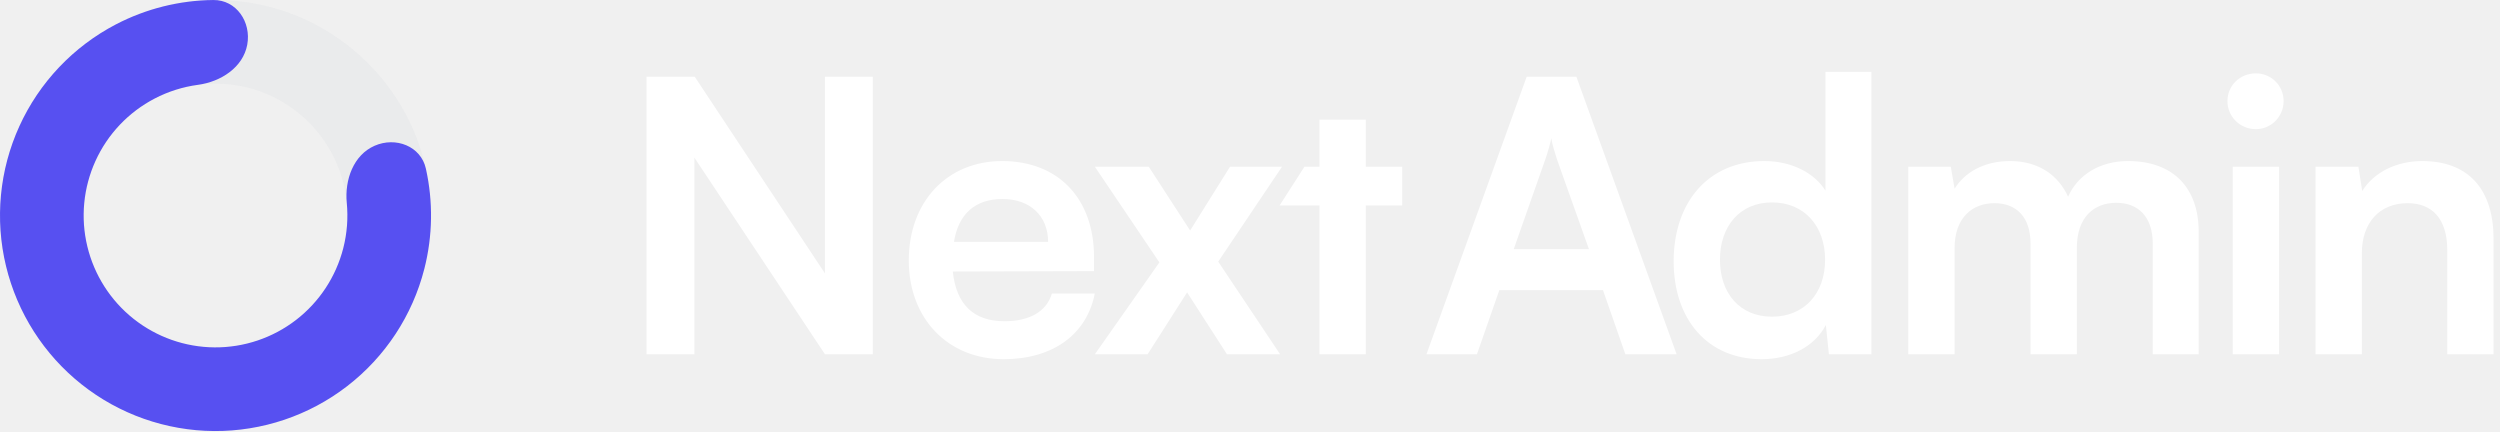
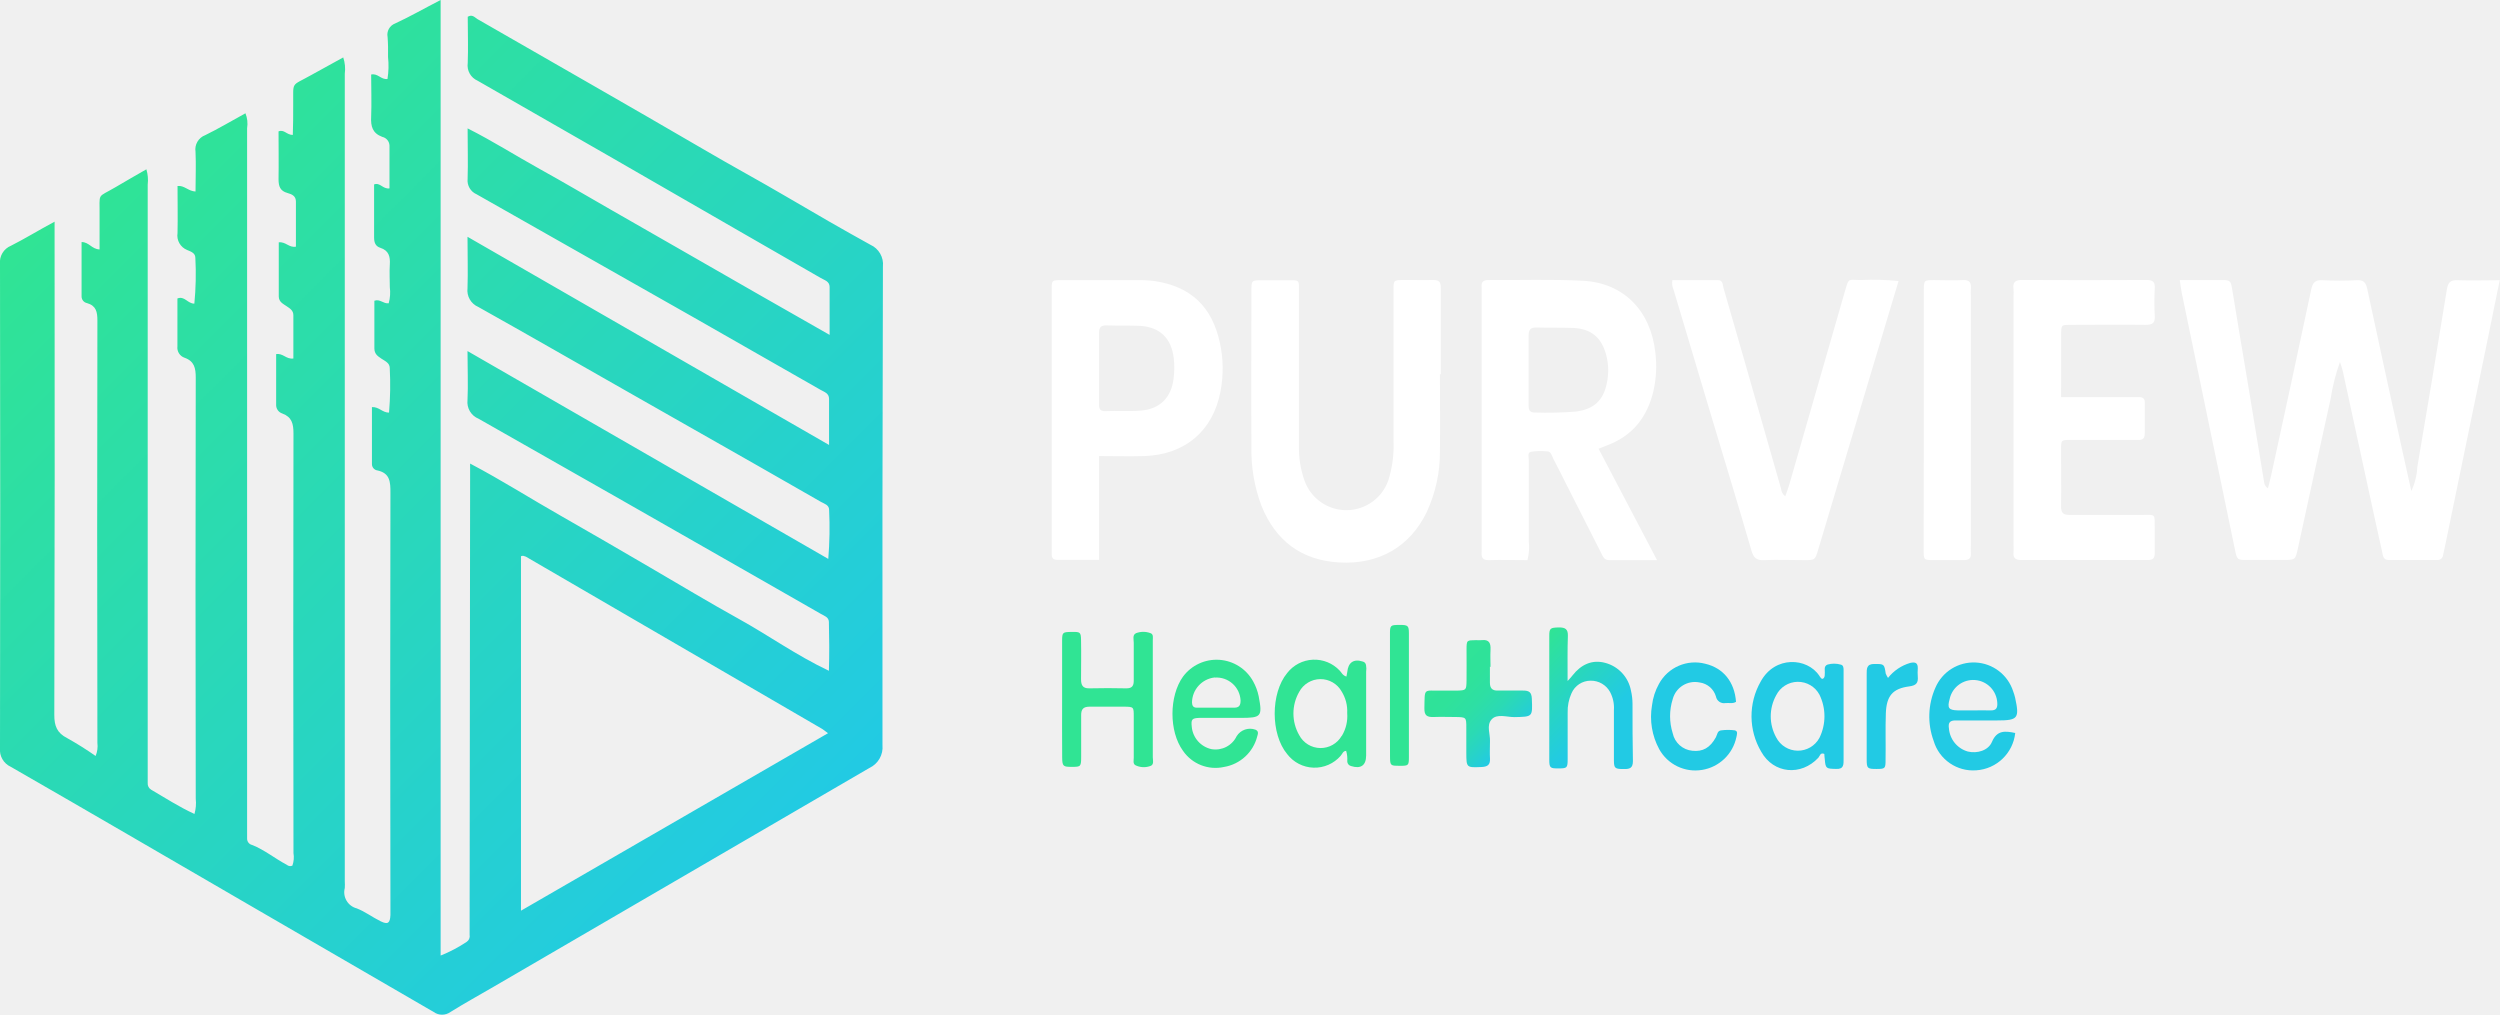
- <svg xmlns="http://www.w3.org/2000/svg" width="174" height="30" viewBox="0 0 174 30" fill="none">
-   <path opacity="0.2" d="M30 15C30 23.284 23.284 30 15 30C6.716 30 0 23.284 0 15C0 6.716 6.716 0 15 0C23.284 0 30 6.716 30 15ZM5.822 15C5.822 20.069 9.931 24.178 15 24.178C20.069 24.178 24.178 20.069 24.178 15C24.178 9.931 20.069 5.822 15 5.822C9.931 5.822 5.822 9.931 5.822 15Z" fill="#D1D5DB" />
-   <path d="M26.071 10.145C27.543 9.499 29.291 10.169 29.641 11.738C30.151 14.027 30.12 16.418 29.532 18.716C28.703 21.961 26.811 24.835 24.158 26.88C21.506 28.924 18.245 30.023 14.896 30C11.547 29.977 8.302 28.833 5.678 26.752C3.054 24.671 1.203 21.771 0.418 18.515C-0.367 15.259 -0.04 11.835 1.348 8.786C2.735 5.738 5.103 3.242 8.073 1.695C10.178 0.6 12.499 0.025 14.844 0.001C16.451 -0.016 17.501 1.534 17.208 3.114V3.114C16.914 4.695 15.372 5.69 13.778 5.904C12.732 6.044 11.711 6.365 10.762 6.859C8.944 7.806 7.495 9.333 6.647 11.198C5.798 13.063 5.597 15.159 6.078 17.151C6.558 19.143 7.691 20.917 9.296 22.191C10.902 23.464 12.887 24.164 14.937 24.178C16.986 24.192 18.981 23.52 20.604 22.269C22.227 21.018 23.384 19.259 23.892 17.274C24.157 16.237 24.237 15.17 24.136 14.119C23.981 12.519 24.599 10.79 26.071 10.145V10.145Z" fill="#5750F1" />
-   <path d="M48.329 24.657H45V5.343H48.355L57.417 19.029V5.343H60.746V24.657H57.417L48.329 10.971V24.657Z" fill="white" />
-   <path d="M69.856 25C65.973 25 63.251 22.173 63.251 18.131C63.251 14.036 65.92 11.209 69.751 11.209C73.661 11.209 76.144 13.824 76.144 17.893V18.87L66.316 18.897C66.554 21.195 67.769 22.358 69.909 22.358C71.679 22.358 72.842 21.671 73.212 20.429H76.197C75.642 23.283 73.264 25 69.856 25ZM69.777 13.851C67.875 13.851 66.712 14.881 66.395 16.836H72.948C72.948 15.04 71.706 13.851 69.777 13.851Z" fill="white" />
-   <path d="M79.874 24.657H76.202L80.693 18.263L76.202 11.605H79.954L82.833 16.044L85.608 11.605H89.227L84.788 18.21L89.095 24.657H85.396L82.622 20.35L79.874 24.657Z" fill="white" />
-   <path d="M95.058 24.657H91.835V14.3H89.06L90.787 11.605H91.835V8.329H95.058V11.605H97.594V14.3H95.058V24.657Z" fill="white" />
-   <path d="M102.795 24.657H99.281L106.256 5.343H109.717L116.692 24.657H113.125L111.566 20.192H104.354L102.795 24.657ZM107.55 11.103L105.357 17.338H110.589L108.369 11.103C108.211 10.601 108.026 10.02 107.973 9.624C107.894 9.993 107.735 10.575 107.55 11.103Z" fill="white" />
-   <path d="M122.615 25C118.837 25 116.486 22.226 116.486 18.184C116.486 14.115 118.864 11.209 122.8 11.209C124.623 11.209 126.235 11.975 127.054 13.27V5H130.251V24.657H127.292L127.08 22.622C126.288 24.128 124.597 25 122.615 25ZM123.329 22.041C125.574 22.041 127.027 20.429 127.027 18.078C127.027 15.727 125.574 14.088 123.329 14.088C121.083 14.088 119.709 15.753 119.709 18.078C119.709 20.403 121.083 22.041 123.329 22.041Z" fill="white" />
-   <path d="M136.04 24.657H132.817V11.605H135.776L136.04 13.137C136.701 12.054 138.022 11.209 139.898 11.209C141.879 11.209 143.253 12.186 143.94 13.692C144.6 12.186 146.133 11.209 148.114 11.209C151.285 11.209 153.028 13.111 153.028 16.123V24.657H149.832V16.968C149.832 15.092 148.828 14.115 147.295 14.115C145.736 14.115 144.548 15.119 144.548 17.259V24.657H141.324V16.942C141.324 15.119 140.347 14.141 138.814 14.141C137.282 14.141 136.04 15.145 136.04 17.259V24.657Z" fill="white" />
-   <path d="M157.012 8.989C155.902 8.989 155.03 8.118 155.03 7.034C155.03 5.951 155.902 5.106 157.012 5.106C158.068 5.106 158.94 5.951 158.94 7.034C158.94 8.118 158.068 8.989 157.012 8.989ZM155.4 24.657V11.605H158.623V24.657H155.4Z" fill="white" />
-   <path d="M164.384 24.657H161.161V11.605H164.146L164.41 13.296C165.23 11.975 166.815 11.209 168.585 11.209C171.861 11.209 173.552 13.243 173.552 16.625V24.657H170.329V17.391C170.329 15.198 169.245 14.141 167.581 14.141C165.599 14.141 164.384 15.515 164.384 17.629V24.657Z" fill="white" />
+ <svg xmlns="http://www.w3.org/2000/svg" viewBox="0 0 450.21 182.76">
+   <defs>
+     <style>.cls-1{fill:url(#New_Gradient_Swatch);}.cls-2{fill:#fff;}.cls-3{fill:#30e494;}.cls-4{fill:#22cae4;}.cls-5{fill:url(#linear-gradient);}.cls-6{fill:url(#linear-gradient-2);}</style>
+     <linearGradient id="New_Gradient_Swatch" x1="17.07" y1="28.81" x2="141.76" y2="153.5" gradientUnits="userSpaceOnUse">
+       <stop offset="0" stop-color="#30e494" />
+       <stop offset="1" stop-color="#22cae4" />
+     </linearGradient>
+     <linearGradient id="linear-gradient" x1="274.25" y1="118.27" x2="293.96" y2="137.99" gradientUnits="userSpaceOnUse">
+       <stop offset="0" stop-color="#30e494" />
+       <stop offset="0.65" stop-color="#22cae4" />
+     </linearGradient>
+     <linearGradient id="linear-gradient-2" x1="259.65" y1="120.16" x2="272.61" y2="133.12" gradientUnits="userSpaceOnUse">
+       <stop offset="0" stop-color="#30e494" />
+       <stop offset="0" stop-color="#30e397" />
+       <stop offset="0.28" stop-color="#2fe29a" />
+       <stop offset="0.49" stop-color="#2edfa4" />
+       <stop offset="0.68" stop-color="#2bdab4" />
+       <stop offset="0.85" stop-color="#27d2cb" />
+       <stop offset="1" stop-color="#22cae4" />
+     </linearGradient>
+   </defs>
+   <g id="Layer_2" data-name="Layer 2">
+     <g id="Layer_1-2" data-name="Layer 1">
+       <path class="cls-1" d="M159,48a3.86,3.86,0,0,0-2.27-3.93c-5-2.76-10-5.65-15-8.59s-10.05-5.66-15-8.57C113.17,19,99.55,11.25,86,3.45c-.49-.29-.94-.94-1.77-.43,0,2.75.11,5.55,0,8.34A3,3,0,0,0,86,14.53q23.43,13.4,46.8,26.9,7.49,4.31,15,8.63c.66.39,1.59.59,1.6,1.6,0,2.75,0,5.5,0,8.65l-13.27-7.57-12.9-7.4-13.11-7.51c-4.3-2.46-8.59-5-12.91-7.39s-8.4-5-13-7.32c0,3.33.09,6.21,0,9.08A2.72,2.72,0,0,0,85.85,35q19.41,11,38.79,22l23.12,13.2c.68.39,1.54.61,1.54,1.63v8.3L84.19,42.64c0,3.4.1,6.34,0,9.26a3.24,3.24,0,0,0,1.95,3.38c8.93,5,17.8,10.1,26.7,15.16l23.55,13.39q5.73,3.26,11.45,6.55c.61.34,1.46.55,1.47,1.42a68,68,0,0,1-.15,8.85L84.19,63.22c0,3.28.13,6.06,0,8.83a3.22,3.22,0,0,0,2,3.36Q111.28,89.65,136.37,104q5.73,3.27,11.45,6.55c.6.35,1.43.57,1.45,1.45.07,2.83.1,5.66,0,8.8-5.89-2.8-10.85-6.37-16.18-9.32s-10.73-6.21-16.09-9.33-10.63-6.21-16-9.26S90.39,86.5,84.66,83.48v2.83l-.09,80.4c0,.56,0,1.12,0,1.68a1.21,1.21,0,0,1-.54,1.23,25.21,25.21,0,0,1-4.68,2.46V0c-3,1.54-5.53,3-8.18,4.22a2.17,2.17,0,0,0-1.37,2.46c.09,1.2.1,2.4.08,3.6a14.82,14.82,0,0,1-.1,3.94c-1.16.17-1.74-1.07-2.94-.8,0,2.53.1,5.09,0,7.63-.09,1.69.23,2.94,2,3.6a1.66,1.66,0,0,1,1.3,1.54v7.74c-1.22.15-1.67-1.12-2.77-.72,0,3.17,0,6.37,0,9.56,0,.92.25,1.58,1.13,1.86,1.52.49,1.79,1.59,1.7,3s0,2.72,0,4.08a7.42,7.42,0,0,1-.2,2.91c-1,.1-1.57-.83-2.58-.46,0,2.83,0,5.7,0,8.58,0,1,.59,1.39,1.27,1.85s1.5.76,1.5,1.72a59,59,0,0,1-.13,8c-1.2,0-1.8-1.06-3.08-1V83.51a1.15,1.15,0,0,0,1,1.21c2.26.49,2.34,2.08,2.33,4q-.08,37.32,0,74.64c0,.48,0,1,0,1.44-.07,1.44-.46,1.74-1.74,1.12-1.48-.72-2.82-1.76-4.34-2.34a3,3,0,0,1-2.14-3.66,9.61,9.61,0,0,0,0-1.2q0-72.72,0-145.44a6.5,6.5,0,0,0-.28-2.94c-2,1.12-3.92,2.14-5.79,3.19-3.75,2.11-3.16,1-3.22,5.46,0,1.78,0,3.56-.07,5.31-1.12,0-1.55-1.05-2.57-.64,0,2.85.05,5.73,0,8.6,0,1.29.28,2.13,1.62,2.5.75.21,1.53.51,1.51,1.58,0,2.7,0,5.4,0,8.08-1.23.24-1.83-.93-3.09-.78,0,3.23,0,6.48,0,9.72,0,1,.76,1.34,1.41,1.78s1.22.78,1.22,1.64c0,2.6,0,5.21,0,7.78-1.29.18-1.87-1-3.1-.79,0,3,0,6,0,9.05a1.61,1.61,0,0,0,1.12,1.65c1.7.63,2,1.84,2,3.56q-.07,37.8,0,75.6a4.41,4.41,0,0,1-.2,2.26.94.94,0,0,1-1-.15c-2.12-1.12-4-2.68-6.23-3.57A1.16,1.16,0,0,1,44.5,151c0-.72,0-1.44,0-2.16q0-62.88,0-125.76a5,5,0,0,0-.3-2.68c-2.48,1.36-4.81,2.75-7.24,3.94a2.74,2.74,0,0,0-1.75,3c.11,2.36,0,4.72,0,7.15-1.31-.06-2-1.13-3.24-1,0,2.88.06,5.68,0,8.47a2.82,2.82,0,0,0,1.73,3.06c.61.27,1.47.51,1.48,1.39A55.3,55.3,0,0,1,35,54.68c-1.24,0-1.75-1.44-3.05-.93,0,2.87,0,5.75,0,8.62a1.92,1.92,0,0,0,1.3,2.06c1.75.62,2,1.88,2,3.57q-.08,37.92,0,75.84a7.16,7.16,0,0,1-.23,2.74c-2.81-1.28-5.26-2.9-7.79-4.36a1.27,1.27,0,0,1-.63-1.21c0-.72,0-1.44,0-2.16q0-52.8,0-105.6a6.8,6.8,0,0,0-.24-2.76c-1.95,1.12-3.74,2.14-5.51,3.19-3.48,2.06-2.86.84-2.92,5.15,0,2,0,4.06,0,6.09-1.41-.05-1.9-1.34-3.24-1.33,0,3.29,0,6.53,0,9.78a1.22,1.22,0,0,0,1,1.22c1.63.47,1.85,1.6,1.85,3.12q-.08,38,0,76.08a4.6,4.6,0,0,1-.32,2.35,59,59,0,0,0-5.13-3.22c-1.81-.92-2.32-2.17-2.31-4.19q.11-42.84.05-85.68V39.92C6.83,41.53,4.46,43,2,44.24A3.22,3.22,0,0,0,0,47.6q.08,43.56,0,87.12a3.35,3.35,0,0,0,1.94,3.37c14.15,8.13,28.24,16.35,42.35,24.54q16.91,9.8,33.82,19.62a2.58,2.58,0,0,0,3,0c2.58-1.61,5.25-3.07,7.87-4.6q33.78-19.69,67.58-39.35a4.11,4.11,0,0,0,2.36-4.13Q158.87,91.11,159,48ZM93.82,164V100.17l.21-.07a.62.62,0,0,1,.23,0,2.38,2.38,0,0,1,.45.15l53.32,31c.27.16.51.37,1.08.79Z" />
+       <path class="cls-2" d="M392.54,50.44c2.82,0,5.45,0,8.07,0,1,0,1.17.45,1.31,1.29.92,5.68,1.89,11.35,2.83,17q1.51,9.1,3,18.21a1.47,1.47,0,0,0,.67,1c.21-.84.44-1.68.62-2.52,2.41-11.09,4.83-22.17,7.17-33.27.27-1.25.71-1.76,2-1.69a61.85,61.85,0,0,0,6.24,0c1.26-.07,1.62.49,1.86,1.6,2.05,9.61,4.16,19.2,6.25,28.8.52,2.37,1.06,4.74,1.68,7.56a11.53,11.53,0,0,0,1.08-4.32q2.73-15.94,5.31-31.92c.21-1.29.61-1.77,1.94-1.72,2.46.09,4.92,0,7.59,0-.84,4.14-1.62,8-2.43,11.92Q444,80.44,440.28,98.5c-.1.47-.22.93-.31,1.4a1,1,0,0,1-1.11.95c-2.88,0-5.76,0-8.64,0-1.08,0-1.08-.76-1.22-1.42-.74-3.27-1.45-6.55-2.16-9.83q-2.46-11.35-4.93-22.72c-.1-.46-.27-.9-.52-1.69a35.75,35.75,0,0,0-1.68,6.62c-2,9-3.93,17.94-5.89,26.92-.46,2.09-.46,2.1-2.6,2.11s-4.32,0-6.48,0c-1.86,0-1.88,0-2.27-1.9q-2.21-10.56-4.38-21.13-2.59-12.56-5.2-25.11C392.75,52,392.68,51.33,392.54,50.44Z" />
+       <path class="cls-2" d="M287.88,80.81c.62-.25,1-.41,1.35-.54,4.69-1.69,7.4-5.08,8.53-9.86a20.16,20.16,0,0,0,.34-6.92c-.83-7.55-5.72-12.55-13.05-12.93-5.67-.29-11.35-.09-17-.13-.94,0-1.32.34-1.23,1.26,0,.4,0,.8,0,1.2V98.24c0,.4,0,.8,0,1.2-.08,1,.21,1.46,1.32,1.43,2.31-.07,4.63,0,6.93,0a9.48,9.48,0,0,0,.24-3.44c0-4.88,0-9.76,0-14.63,0-.51-.3-1.3.41-1.44a11.39,11.39,0,0,1,2.86-.08c.79,0,.88.85,1.17,1.38.82,1.55,1.6,3.13,2.39,4.7l6.18,12.18c.32.62.52,1.34,1.48,1.33,2.75,0,5.5,0,8.61,0Zm-4.08-6.69a68.2,68.2,0,0,1-7.43.17c-.83,0-1.09-.41-1.09-1.19,0-2.24,0-4.48,0-6.72,0-2,0-4,0-6,0-1,.36-1.42,1.39-1.4,2.24.06,4.48,0,6.71.08,3.17.17,5,1.71,5.84,4.75a10.86,10.86,0,0,1,.14,5.22C288.72,72.15,287,73.69,283.8,74.12Z" />
+       <path class="cls-2" d="M259.31,67.4c0,4.63.05,9.27,0,13.9a25.64,25.64,0,0,1-2.38,10.92c-3,6.21-8.58,9.49-15.78,9.07-6.82-.4-11.46-3.93-14-10.25a28.5,28.5,0,0,1-1.79-10.57c-.06-9.35,0-18.7,0-28,0-2,0-2,2-2h4.07c2.79,0,2.48-.24,2.49,2.38,0,3.36,0,6.72,0,10.07q0,8.76,0,17.51a17.47,17.47,0,0,0,1,6.12,8,8,0,0,0,15.11-.09,20.54,20.54,0,0,0,.92-7.09q0-10.07,0-20.14c0-2.32,0-4.64,0-7,0-1.78,0-1.79,1.88-1.81s3.52.05,5.28,0c1.07,0,1.35.37,1.35,1.39,0,5.2,0,10.39,0,15.59Z" />
+       <path class="cls-2" d="M219.66,61.62c-1.44-6.44-5.23-10-11.68-11a22,22,0,0,0-3.35-.17q-6.36,0-12.71,0c-2.8,0-2.52-.25-2.52,2.61q0,22.55,0,45.08v1.68c0,.66.25,1,1,1,2.46,0,4.93,0,7.53,0V82.13c2.89,0,5.52.08,8.15,0,7.32-.25,12.38-4.53,13.72-11.68A21.84,21.84,0,0,0,219.66,61.62Zm-8.31,6.51c-.4,3.43-2.43,5.53-5.89,5.81-2.14.18-4.3,0-6.45.1-.85,0-1.1-.36-1.09-1.16,0-.49,0-1,0-1.46,0-.7,0-1.4,0-2.11V64.53c0-1.52,0-3,0-4.56,0-1.06.37-1.4,1.39-1.37,2,.07,4,0,6,.08,3.61.23,5.65,2.26,6.07,5.87A15.31,15.31,0,0,1,211.35,68.13Z" />
+       <path class="cls-2" d="M341.9,50.61c-1.62,5.38-3.2,10.65-4.77,15.92q-4.85,16.17-9.67,32.34c-.59,2-.59,2-2.54,2-2.4,0-4.8-.1-7.19,0-1.39.08-1.94-.4-2.32-1.71-2.32-8-4.74-15.91-7.12-23.86q-3.46-11.58-6.92-23.17a2.85,2.85,0,0,1-.2-1.68c2.69,0,5.45,0,8.2,0,.93,0,.84.83,1,1.39q2.07,7.13,4.11,14.27,3.13,10.92,6.25,21.86a2,2,0,0,0,.76,1.41c.25-.72.52-1.39.72-2.08q5-17.37,10-34.74c.77-2.66.54-2.13,2.88-2.13A46.06,46.06,0,0,1,341.9,50.61Z" />
+       <path class="cls-2" d="M371.17,71.52h12.2c.64,0,1.28,0,1.92,0s1,.33.95,1c0,1.84,0,3.68,0,5.51,0,1-.44,1.26-1.32,1.19-.47,0-1,0-1.44,0-3.51,0-7,0-10.54,0-1.74,0-1.77,0-1.78,1.64,0,3.43.06,6.87,0,10.31,0,1.34.5,1.57,1.67,1.56,4.23,0,8.47,0,12.7,0,2.82,0,2.47-.37,2.5,2.59,0,1.44,0,2.88,0,4.32,0,.95-.38,1.21-1.28,1.21q-11.39,0-22.78,0c-1,0-1.46-.35-1.37-1.38.05-.56,0-1.12,0-1.68V53.45a9.88,9.88,0,0,0,0-1.44c-.18-1.33.46-1.6,1.65-1.59q11.16.06,22.3,0c1.15,0,1.55.33,1.49,1.49a44.42,44.42,0,0,0,0,5c.08,1.32-.48,1.6-1.68,1.59-4.39-.06-8.79,0-13.18,0-2,0-2-.11-2,1.92C371.18,64,371.17,67.59,371.17,71.52Z" />
+       <path class="cls-2" d="M346.45,75.7q0-11.62,0-23.26c0-2,0-2,1.92-2,1.68,0,3.37.09,5,0,1.35-.1,1.67.49,1.55,1.66a9.61,9.61,0,0,0,0,1.2V98.12a13.64,13.64,0,0,0,0,1.43c.11,1.11-.46,1.34-1.43,1.31-1.76,0-3.52,0-5.28,0s-1.79,0-1.79-1.88C346.44,91.21,346.45,83.46,346.45,75.7Z" />
+       <path class="cls-3" d="M191.27,125.7c0-3.44,0-6.88,0-10.32,0-1.52.12-1.56,1.69-1.58s1.7,0,1.72,1.52c.05,2.32,0,4.64,0,7,0,1,.25,1.66,1.46,1.64q3.36-.08,6.72,0c1.11,0,1.32-.55,1.31-1.49,0-2.24,0-4.48,0-6.72,0-.6-.28-1.42.43-1.73a3.64,3.64,0,0,1,2.58,0c.57.19.42.8.42,1.25,0,2.4,0,4.8,0,7.19,0,4.64,0,9.28,0,13.92,0,.58.3,1.42-.58,1.61a3.4,3.4,0,0,1-2.56-.19c-.47-.28-.29-.87-.29-1.33,0-2.47,0-5,0-7.43,0-1.72,0-1.76-1.71-1.78-2.08,0-4.16,0-6.24,0-1.16,0-1.54.48-1.52,1.58,0,2.47,0,4.95,0,7.43,0,1.79-.08,1.83-1.66,1.83s-1.75-.07-1.76-1.76C191.25,132.74,191.27,129.22,191.27,125.7Z" />
+       <path class="cls-3" d="M246,119.78a.76.76,0,0,0-.6-.65c-1.62-.52-2.62.16-2.78,1.9a7.24,7.24,0,0,1-.15.81c-.72-.23-.87-.73-1.2-1.06a6.22,6.22,0,0,0-9.47.42c-3,3.63-3,11,0,14.6a6.21,6.21,0,0,0,9.62.32c.31-.33.43-.89,1-.9a5.15,5.15,0,0,1,.2,1.87.88.88,0,0,0,.67.86c1.75.56,2.72-.08,2.73-1.89q0-7.55,0-15.09C246.08,120.58,246.07,120.18,246,119.78Zm-4.38,12.73a4.37,4.37,0,0,1-7.66-.13,7.83,7.83,0,0,1,0-7.78,4.36,4.36,0,0,1,7.65-.07,6.67,6.67,0,0,1,1,3.87A6.9,6.9,0,0,1,241.65,132.51Z" />
+       <path class="cls-4" d="M332,136.66c0-4.47,0-8.94,0-13.4,0-.88,0-1.76,0-2.63,0-.4-.05-.86-.53-.95a4.3,4.3,0,0,0-2.36,0c-.76.29-.42,1.09-.5,1.69,0,.29,0,.62-.28.83s-.55-.28-.71-.52c-2.17-3.26-8-3.65-10.56,1.08a12.58,12.58,0,0,0,.1,12.6c2.23,4,7.19,4.43,10.3,1.09.27-.29.33-1,1.07-.68,0,.29.05.6.08.92.14,1.73.25,1.74,2,1.78C332.08,138.56,332,137.66,332,136.66Zm-4.35-3.78a4.4,4.4,0,0,1-7.79-.09,7.83,7.83,0,0,1,0-7.58,4.39,4.39,0,0,1,7.79-.12,8.83,8.83,0,0,1,0,7.79Z" />
+       <path class="cls-5" d="M282.3,122.64c.56-.62.73-.79.88-1,1.51-1.94,3.5-2.91,5.89-2.27a6.38,6.38,0,0,1,4.64,5,10.54,10.54,0,0,1,.28,2.38c0,3.44,0,6.88.07,10.32,0,1.27-.59,1.44-1.62,1.42-1.6,0-1.78-.12-1.8-1.49,0-3,0-6.08,0-9.12a6.07,6.07,0,0,0-.68-3.24,3.92,3.92,0,0,0-3.54-2.06,3.75,3.75,0,0,0-3.42,2.27,7.91,7.91,0,0,0-.69,3.5c0,2.8,0,5.6,0,8.4,0,1.55-.13,1.62-1.62,1.63s-1.69-.06-1.69-1.55q0-11.16,0-22.32c0-1.41.21-1.48,1.76-1.52,1.09,0,1.62.29,1.59,1.49C282.26,117,282.3,119.57,282.3,122.64Z" />
+       <path class="cls-6" d="M268.31,120.07c0,1,0,1.92,0,2.87s.38,1.45,1.41,1.42c1.51,0,3,0,4.55,0,1.08,0,1.54.27,1.59,1.46.13,3.3.18,3.25-3.14,3.32-1.4,0-3.15-.66-4.11.42s-.23,2.6-.29,3.94c0,1-.06,2.08,0,3.11.07,1.19-.51,1.48-1.58,1.52-2.63.11-2.67.11-2.68-2.51,0-1.51,0-3,0-4.55,0-1.91,0-1.92-2-1.95-1.28,0-2.56-.05-3.83,0s-1.75-.27-1.72-1.59c.08-3.73-.21-3.11,3-3.16,1,0,1.92,0,2.87,0,1.66-.06,1.69-.07,1.72-1.82s0-3.67,0-5.51.05-1.71,1.73-1.76a7.53,7.53,0,0,0,1,0c1.33-.16,1.65.54,1.59,1.71s0,2.07,0,3.11Z" />
+       <path class="cls-3" d="M216,129.28c1.51,0,3,0,4.55,0h2.87c3.74,0,3.94-.24,3.25-3.89a9.31,9.31,0,0,0-1-2.69,7.52,7.52,0,0,0-12.63-.85c-2.52,3.51-2.54,9.88,0,13.36a7.09,7.09,0,0,0,7.37,2.91,7.42,7.42,0,0,0,6-5.52c.14-.46.29-.94-.33-1.2a2.85,2.85,0,0,0-3.37,1.16,4.23,4.23,0,0,1-4.54,2.35,4.54,4.54,0,0,1-3.55-4C214.47,129.56,214.63,129.32,216,129.28Zm2.8-7.26a4.34,4.34,0,0,1,4.61,4.15c0,.93-.33,1.3-1.24,1.27-1.11,0-2.23,0-3.34,0v0c-1.12,0-2.23,0-3.34,0-.57,0-.81-.33-.83-.91A4.59,4.59,0,0,1,218.75,122Z" />
+       <path class="cls-4" d="M352.22,129.74c2.47,0,4.95,0,7.43,0,3.76,0,4.05-.37,3.24-4.1a8.84,8.84,0,0,0-.35-1.14,7.48,7.48,0,0,0-14-.67,12.74,12.74,0,0,0-.32,9.59,7.41,7.41,0,0,0,7.69,5.3,7.55,7.55,0,0,0,7-6.72c-1.84-.39-3.29-.52-4.19,1.6-.66,1.56-2.65,2.14-4.34,1.74a4.7,4.7,0,0,1-3.41-4.18C350.81,130.14,351.14,129.72,352.22,129.74Zm-1.12-3.85a4.34,4.34,0,0,1,8.58.68c.06.85-.16,1.38-1.14,1.36s-2.23,0-3.35,0h0c-.87,0-1.75,0-2.63,0C350.91,127.88,350.65,127.5,351.1,125.89Z" />
+       <path class="cls-4" d="M312.63,126.39c-.59.37-1.24.16-1.87.22a1.48,1.48,0,0,1-1.75-1.2,3.56,3.56,0,0,0-2.94-2.51,4.14,4.14,0,0,0-4.84,3,10.17,10.17,0,0,0,0,6.15,4,4,0,0,0,3.53,3.15c1.89.21,3.21-.54,4.25-2.44.25-.47.24-1.19,1-1.24a9.47,9.47,0,0,1,2.38,0c.64.13.4.75.31,1.21a7.54,7.54,0,0,1-6.19,5.92,7.43,7.43,0,0,1-7.71-3.73,12.24,12.24,0,0,1-1.3-7.9,10.49,10.49,0,0,1,1.25-3.86,7.38,7.38,0,0,1,8.38-3.62C310.35,120.32,312.36,122.79,312.63,126.39Z" />
+       <path class="cls-4" d="M340,122.08a7.92,7.92,0,0,1,4-2.7c.94-.21,1.39,0,1.36,1a9.89,9.89,0,0,0,0,1.44c.1,1.14-.24,1.62-1.54,1.79-3,.39-4.09,1.72-4.21,4.83-.1,2.79,0,5.59-.05,8.39,0,1.6-.09,1.63-1.59,1.65-1.66,0-1.81-.08-1.81-1.7,0-5.11,0-10.22,0-15.34,0-1-.05-1.9,1.43-1.87,1.71,0,1.74,0,2,1.74A5.71,5.71,0,0,0,340,122.08Z" />
+       <path class="cls-3" d="M250.31,124.91c0-3.59,0-7.18,0-10.77,0-1.55.11-1.59,1.67-1.6s1.74.09,1.74,1.54q0,11.13,0,22.26c0,1.55-.09,1.57-1.66,1.57s-1.73,0-1.74-1.51C250.29,132.57,250.32,128.74,250.31,124.91Z" />
+     </g>
+   </g>
</svg>
